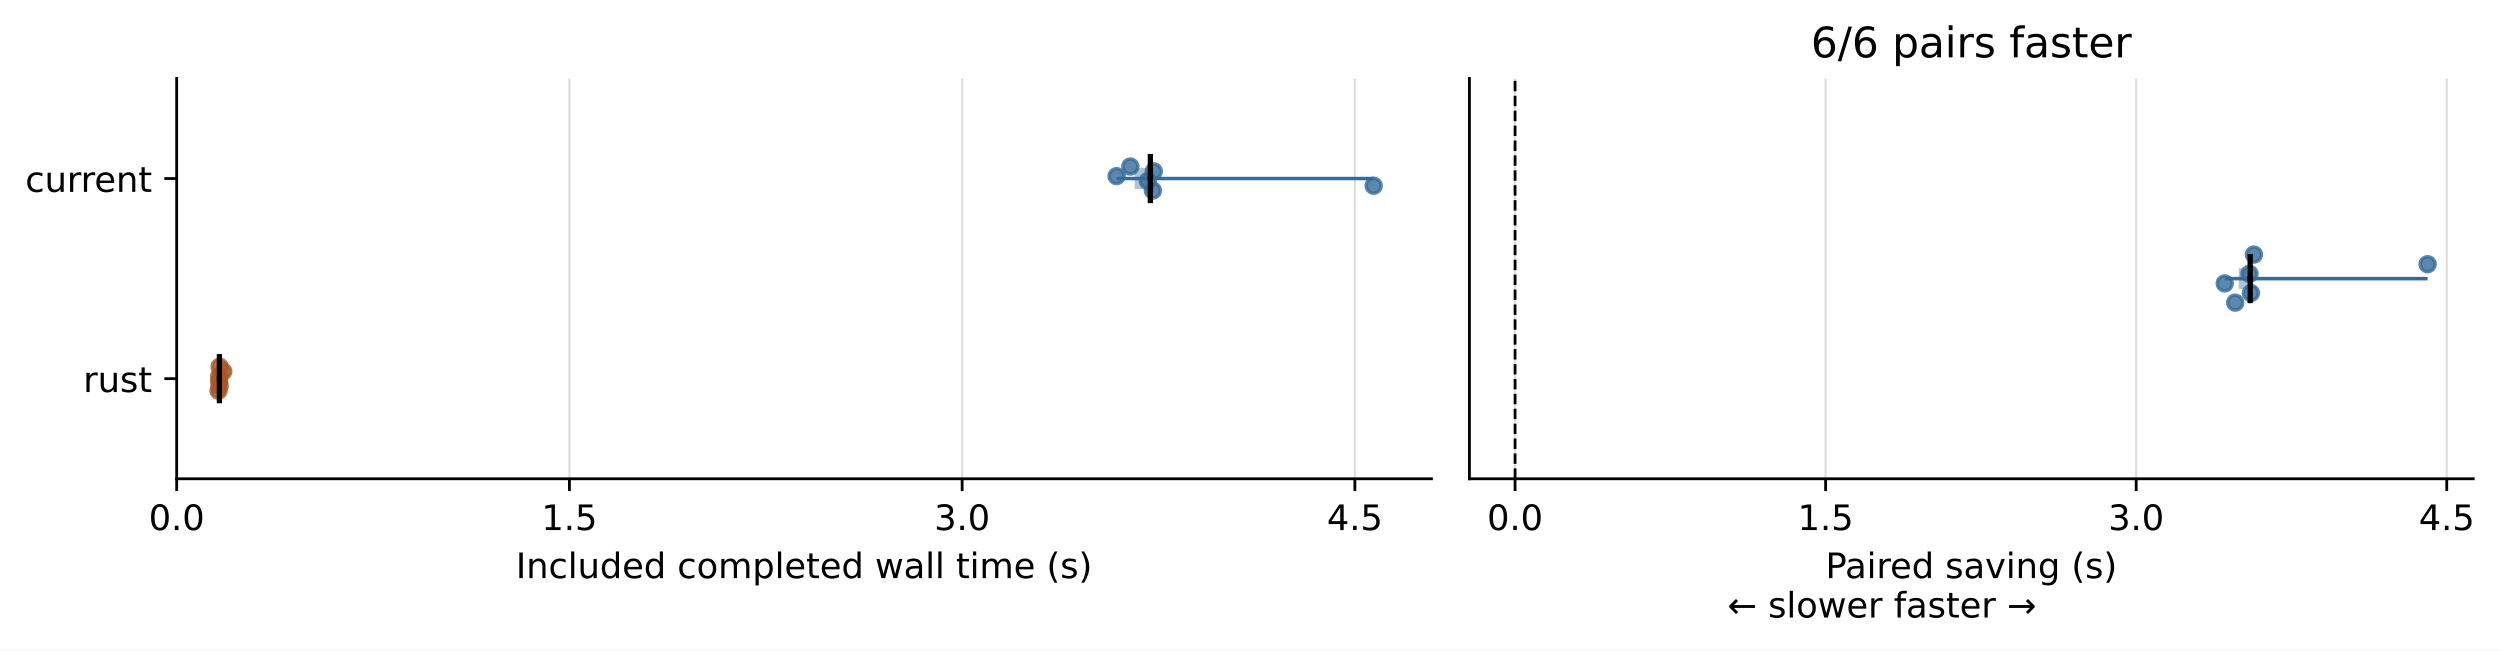
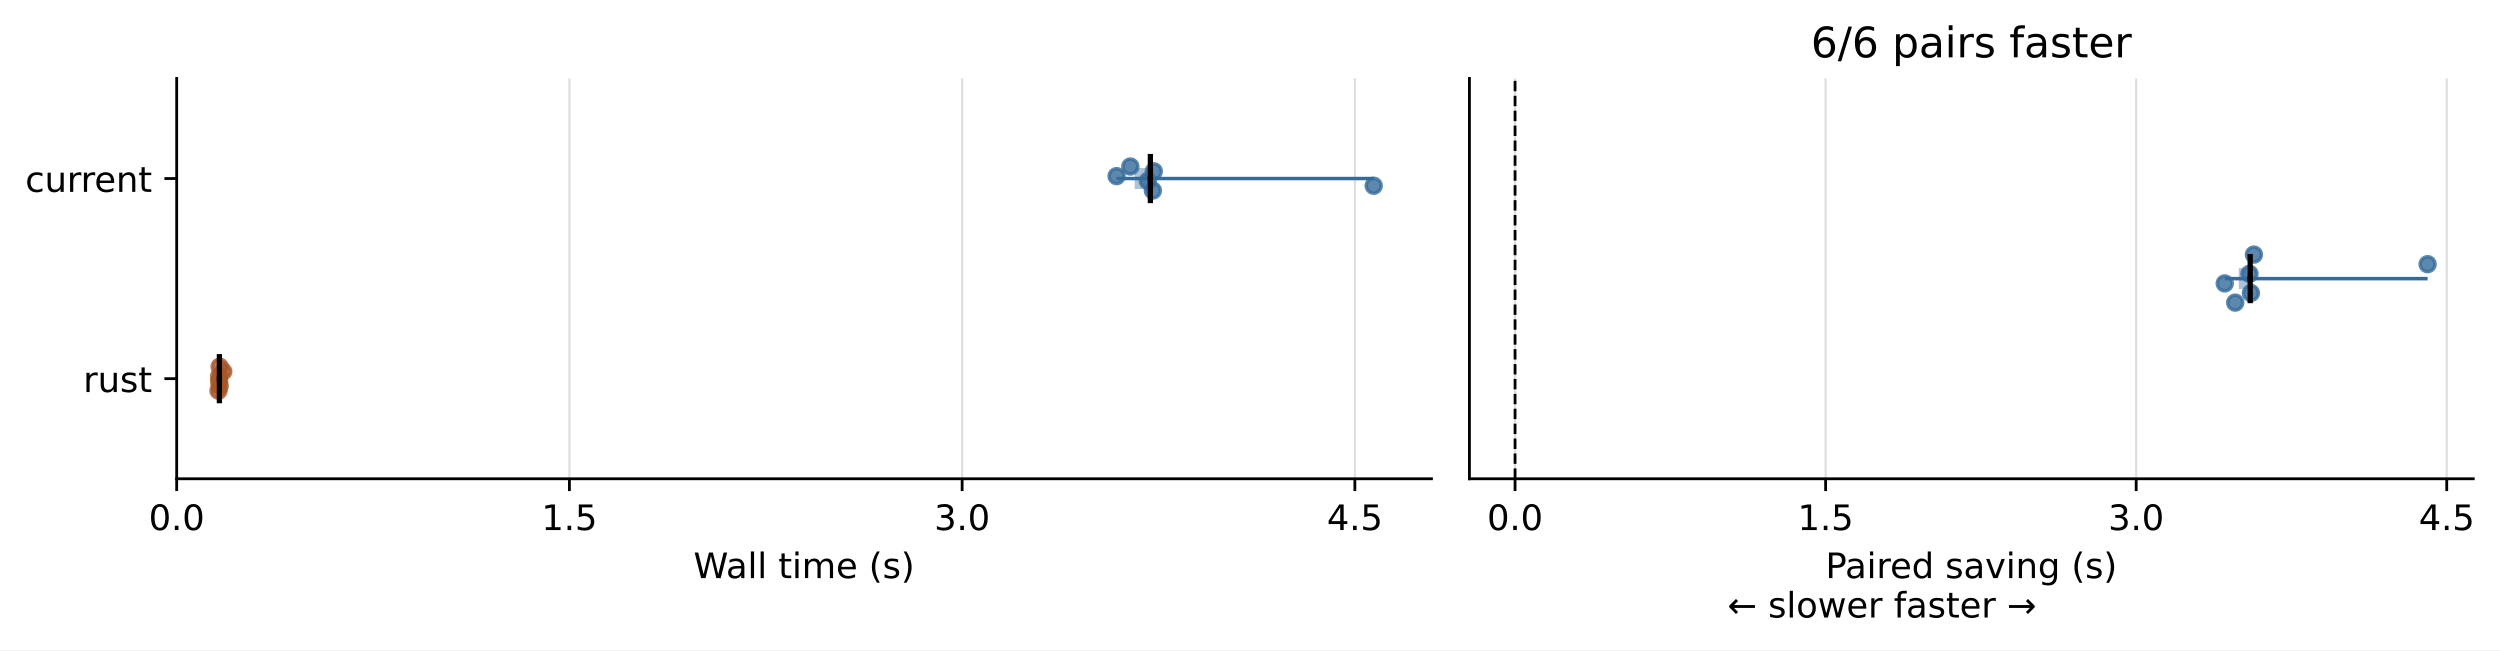
<svg xmlns="http://www.w3.org/2000/svg" xmlns:xlink="http://www.w3.org/1999/xlink" width="711.268pt" height="184.968pt" viewBox="0 0 711.268 184.968" version="1.1">
  <defs>
    <style type="text/css">*{stroke-linejoin: round; stroke-linecap: butt}</style>
  </defs>
  <g id="figure_1">
    <g id="patch_1">
      <path d="M 0 184.968  L 711.268 184.968  L 711.268 0  L 0 0  z " style="fill: #ffffff" />
    </g>
    <g id="axes_1">
      <g id="patch_2">
        <path d="M 50.269 136.214  L 407.261 136.214  L 407.261 22.318  L 50.269 22.318  z " style="fill: #ffffff" />
      </g>
      <g id="matplotlib.axis_1">
        <g id="xtick_1">
          <g id="line2d_1">
-             <path d="M 50.269 136.214  L 50.269 22.318  " clip-path="url(#p38bae5245f)" style="fill: none; stroke: #dddddd; stroke-width: 0.6; stroke-linecap: square" />
+             <path d="M 50.269 136.214  L 50.269 22.318  " clip-path="url(#p40a8c2062f)" style="fill: none; stroke: #dddddd; stroke-width: 0.6; stroke-linecap: square" />
          </g>
          <g id="line2d_2">
            <defs>
-               <path id="mcaa4a1927a" d="M 0 0  L 0 3.5  " style="stroke: #000000; stroke-width: 0.8" />
+               <path id="m70e2fa3df9" d="M 0 0  L 0 3.5  " style="stroke: #000000; stroke-width: 0.8" />
            </defs>
            <g>
-               <use xlink:href="#mcaa4a1927a" x="50.269" y="136.214" style="stroke: #000000; stroke-width: 0.8" />
+               <use xlink:href="#m70e2fa3df9" x="50.269" y="136.214" style="stroke: #000000; stroke-width: 0.8" />
            </g>
          </g>
          <g id="text_1">
            <text style="font-size: 10px; font-family: 'DejaVu Sans', 'Bitstream Vera Sans', 'Computer Modern Sans Serif', 'Lucida Grande', 'Verdana', 'Geneva', 'Lucid', 'Arial', 'Helvetica', 'Avant Garde', sans-serif; text-anchor: middle" x="50.269" y="150.813" transform="rotate(-0 50.26875 150.8126)">0.0</text>
          </g>
        </g>
        <g id="xtick_2">
          <g id="line2d_3">
-             <path d="M 162.002 136.214  L 162.002 22.318  " clip-path="url(#p38bae5245f)" style="fill: none; stroke: #dddddd; stroke-width: 0.6; stroke-linecap: square" />
+             <path d="M 162.002 136.214  L 162.002 22.318  " clip-path="url(#p40a8c2062f)" style="fill: none; stroke: #dddddd; stroke-width: 0.6; stroke-linecap: square" />
          </g>
          <g id="line2d_4">
            <g>
-               <use xlink:href="#mcaa4a1927a" x="162.002" y="136.214" style="stroke: #000000; stroke-width: 0.8" />
+               <use xlink:href="#m70e2fa3df9" x="162.002" y="136.214" style="stroke: #000000; stroke-width: 0.8" />
            </g>
          </g>
          <g id="text_2">
            <text style="font-size: 10px; font-family: 'DejaVu Sans', 'Bitstream Vera Sans', 'Computer Modern Sans Serif', 'Lucida Grande', 'Verdana', 'Geneva', 'Lucid', 'Arial', 'Helvetica', 'Avant Garde', sans-serif; text-anchor: middle" x="162.002" y="150.813" transform="rotate(-0 162.0025 150.8126)">1.5</text>
          </g>
        </g>
        <g id="xtick_3">
          <g id="line2d_5">
-             <path d="M 273.736 136.214  L 273.736 22.318  " clip-path="url(#p38bae5245f)" style="fill: none; stroke: #dddddd; stroke-width: 0.6; stroke-linecap: square" />
+             <path d="M 273.736 136.214  L 273.736 22.318  " clip-path="url(#p40a8c2062f)" style="fill: none; stroke: #dddddd; stroke-width: 0.6; stroke-linecap: square" />
          </g>
          <g id="line2d_6">
            <g>
-               <use xlink:href="#mcaa4a1927a" x="273.736" y="136.214" style="stroke: #000000; stroke-width: 0.8" />
+               <use xlink:href="#m70e2fa3df9" x="273.736" y="136.214" style="stroke: #000000; stroke-width: 0.8" />
            </g>
          </g>
          <g id="text_3">
            <text style="font-size: 10px; font-family: 'DejaVu Sans', 'Bitstream Vera Sans', 'Computer Modern Sans Serif', 'Lucida Grande', 'Verdana', 'Geneva', 'Lucid', 'Arial', 'Helvetica', 'Avant Garde', sans-serif; text-anchor: middle" x="273.736" y="150.813" transform="rotate(-0 273.7362 150.8126)">3.0</text>
          </g>
        </g>
        <g id="xtick_4">
          <g id="line2d_7">
-             <path d="M 385.47 136.214  L 385.47 22.318  " clip-path="url(#p38bae5245f)" style="fill: none; stroke: #dddddd; stroke-width: 0.6; stroke-linecap: square" />
+             <path d="M 385.47 136.214  L 385.47 22.318  " clip-path="url(#p40a8c2062f)" style="fill: none; stroke: #dddddd; stroke-width: 0.6; stroke-linecap: square" />
          </g>
          <g id="line2d_8">
            <g>
-               <use xlink:href="#mcaa4a1927a" x="385.47" y="136.214" style="stroke: #000000; stroke-width: 0.8" />
+               <use xlink:href="#m70e2fa3df9" x="385.47" y="136.214" style="stroke: #000000; stroke-width: 0.8" />
            </g>
          </g>
          <g id="text_4">
            <text style="font-size: 10px; font-family: 'DejaVu Sans', 'Bitstream Vera Sans', 'Computer Modern Sans Serif', 'Lucida Grande', 'Verdana', 'Geneva', 'Lucid', 'Arial', 'Helvetica', 'Avant Garde', sans-serif; text-anchor: middle" x="385.47" y="150.813" transform="rotate(-0 385.47 150.8126)">4.5</text>
          </g>
        </g>
        <g id="text_5">
-           <text style="font-size: 10px; font-family: 'DejaVu Sans', 'Bitstream Vera Sans', 'Computer Modern Sans Serif', 'Lucida Grande', 'Verdana', 'Geneva', 'Lucid', 'Arial', 'Helvetica', 'Avant Garde', sans-serif; text-anchor: middle" x="228.765" y="164.491" transform="rotate(-0 228.7649 164.4907)">Included completed wall time (s)</text>
+           <text style="font-size: 10px; font-family: 'DejaVu Sans', 'Bitstream Vera Sans', 'Computer Modern Sans Serif', 'Lucida Grande', 'Verdana', 'Geneva', 'Lucid', 'Arial', 'Helvetica', 'Avant Garde', sans-serif; text-anchor: middle" x="228.765" y="164.491" transform="rotate(-0 228.7649 164.4907)">Wall time (s)</text>
        </g>
      </g>
      <g id="matplotlib.axis_2">
        <g id="ytick_1">
          <g id="line2d_9">
            <defs>
-               <path id="m643b125f27" d="M 0 0  L -3.5 0  " style="stroke: #000000; stroke-width: 0.8" />
+               <path id="me866e232ce" d="M 0 0  L -3.5 0  " style="stroke: #000000; stroke-width: 0.8" />
            </defs>
            <g>
-               <use xlink:href="#m643b125f27" x="50.269" y="50.792" style="stroke: #000000; stroke-width: 0.8" />
+               <use xlink:href="#me866e232ce" x="50.269" y="50.792" style="stroke: #000000; stroke-width: 0.8" />
            </g>
          </g>
          <g id="text_6">
            <text style="font-size: 10px; font-family: 'DejaVu Sans', 'Bitstream Vera Sans', 'Computer Modern Sans Serif', 'Lucida Grande', 'Verdana', 'Geneva', 'Lucid', 'Arial', 'Helvetica', 'Avant Garde', sans-serif; text-anchor: end" x="43.269" y="54.591" transform="rotate(-0 43.26875 54.59134)">current</text>
          </g>
        </g>
        <g id="ytick_2">
          <g id="line2d_10">
            <g>
-               <use xlink:href="#m643b125f27" x="50.269" y="107.74" style="stroke: #000000; stroke-width: 0.8" />
+               <use xlink:href="#me866e232ce" x="50.269" y="107.74" style="stroke: #000000; stroke-width: 0.8" />
            </g>
          </g>
          <g id="text_7">
            <text style="font-size: 10px; font-family: 'DejaVu Sans', 'Bitstream Vera Sans', 'Computer Modern Sans Serif', 'Lucida Grande', 'Verdana', 'Geneva', 'Lucid', 'Arial', 'Helvetica', 'Avant Garde', sans-serif; text-anchor: end" x="43.269" y="111.539" transform="rotate(-0 43.26875 111.5393)">rust</text>
          </g>
        </g>
      </g>
      <g id="LineCollection_1">
-         <path d="M 317.681 50.792  L 390.828 50.792  " clip-path="url(#p38bae5245f)" style="fill: none; stroke: #356a9a" />
+         <path d="M 317.681 50.792  L 390.828 50.792  " clip-path="url(#p40a8c2062f)" style="fill: none; stroke: #356a9a" />
      </g>
      <g id="LineCollection_2">
-         <path d="M 322.832 50.792  L 328.2 50.792  " clip-path="url(#p38bae5245f)" style="fill: none; stroke: #356a9a; stroke-opacity: 0.4; stroke-width: 6" />
+         <path d="M 322.832 50.792  L 328.2 50.792  " clip-path="url(#p40a8c2062f)" style="fill: none; stroke: #356a9a; stroke-opacity: 0.4; stroke-width: 6" />
      </g>
      <g id="LineCollection_3">
-         <path d="M 62.173 107.74  L 63.519 107.74  " clip-path="url(#p38bae5245f)" style="fill: none; stroke: #a65628" />
+         <path d="M 62.173 107.74  L 63.519 107.74  " clip-path="url(#p40a8c2062f)" style="fill: none; stroke: #a65628" />
      </g>
      <g id="LineCollection_4">
-         <path d="M 62.344 107.74  L 62.505 107.74  " clip-path="url(#p38bae5245f)" style="fill: none; stroke: #a65628; stroke-opacity: 0.4; stroke-width: 6" />
+         <path d="M 62.344 107.74  L 62.505 107.74  " clip-path="url(#p40a8c2062f)" style="fill: none; stroke: #a65628; stroke-opacity: 0.4; stroke-width: 6" />
      </g>
      <g id="patch_3">
        <path d="M 50.269 136.214  L 50.269 22.318  " style="fill: none; stroke: #000000; stroke-width: 0.8; stroke-linejoin: miter; stroke-linecap: square" />
      </g>
      <g id="patch_4">
        <path d="M 50.269 136.214  L 407.261 136.214  " style="fill: none; stroke: #000000; stroke-width: 0.8; stroke-linejoin: miter; stroke-linecap: square" />
      </g>
      <g id="PathCollection_1">
        <defs>
-           <path id="m13c58c9140" d="M 0 2.121  C 0.563 2.121 1.102 1.898 1.5 1.5  C 1.898 1.102 2.121 0.563 2.121 0  C 2.121 -0.563 1.898 -1.102 1.5 -1.5  C 1.102 -1.898 0.563 -2.121 0 -2.121  C -0.563 -2.121 -1.102 -1.898 -1.5 -1.5  C -1.898 -1.102 -2.121 -0.563 -2.121 0  C -2.121 0.563 -1.898 1.102 -1.5 1.5  C -1.102 1.898 -0.563 2.121 0 2.121  z " style="stroke: #356a9a; stroke-opacity: 0.8" />
+           <path id="mf0e57060e5" d="M 0 2.121  C 0.563 2.121 1.102 1.898 1.5 1.5  C 1.898 1.102 2.121 0.563 2.121 0  C 2.121 -0.563 1.898 -1.102 1.5 -1.5  C 1.102 -1.898 0.563 -2.121 0 -2.121  C -0.563 -2.121 -1.102 -1.898 -1.5 -1.5  C -1.898 -1.102 -2.121 -0.563 -2.121 0  C -2.121 0.563 -1.898 1.102 -1.5 1.5  C -1.102 1.898 -0.563 2.121 0 2.121  z " style="stroke: #356a9a; stroke-opacity: 0.8" />
        </defs>
-         <g clip-path="url(#p38bae5245f)">
-           <use xlink:href="#m13c58c9140" x="321.585" y="47.375" style="fill: #356a9a; fill-opacity: 0.8; stroke: #356a9a; stroke-opacity: 0.8" />
-           <use xlink:href="#m13c58c9140" x="328.267" y="48.742" style="fill: #356a9a; fill-opacity: 0.8; stroke: #356a9a; stroke-opacity: 0.8" />
-           <use xlink:href="#m13c58c9140" x="317.681" y="50.109" style="fill: #356a9a; fill-opacity: 0.8; stroke: #356a9a; stroke-opacity: 0.8" />
-           <use xlink:href="#m13c58c9140" x="326.574" y="51.476" style="fill: #356a9a; fill-opacity: 0.8; stroke: #356a9a; stroke-opacity: 0.8" />
-           <use xlink:href="#m13c58c9140" x="390.828" y="52.842" style="fill: #356a9a; fill-opacity: 0.8; stroke: #356a9a; stroke-opacity: 0.8" />
-           <use xlink:href="#m13c58c9140" x="327.999" y="54.209" style="fill: #356a9a; fill-opacity: 0.8; stroke: #356a9a; stroke-opacity: 0.8" />
+         <g clip-path="url(#p40a8c2062f)">
+           <use xlink:href="#mf0e57060e5" x="321.585" y="47.375" style="fill: #356a9a; fill-opacity: 0.8; stroke: #356a9a; stroke-opacity: 0.8" />
+           <use xlink:href="#mf0e57060e5" x="328.267" y="48.742" style="fill: #356a9a; fill-opacity: 0.8; stroke: #356a9a; stroke-opacity: 0.8" />
+           <use xlink:href="#mf0e57060e5" x="317.681" y="50.109" style="fill: #356a9a; fill-opacity: 0.8; stroke: #356a9a; stroke-opacity: 0.8" />
+           <use xlink:href="#mf0e57060e5" x="326.574" y="51.476" style="fill: #356a9a; fill-opacity: 0.8; stroke: #356a9a; stroke-opacity: 0.8" />
+           <use xlink:href="#mf0e57060e5" x="390.828" y="52.842" style="fill: #356a9a; fill-opacity: 0.8; stroke: #356a9a; stroke-opacity: 0.8" />
+           <use xlink:href="#mf0e57060e5" x="327.999" y="54.209" style="fill: #356a9a; fill-opacity: 0.8; stroke: #356a9a; stroke-opacity: 0.8" />
        </g>
      </g>
      <g id="PathCollection_2">
        <defs>
-           <path id="m920dc44103" d="M 0 2.121  C 0.563 2.121 1.102 1.898 1.5 1.5  C 1.898 1.102 2.121 0.563 2.121 0  C 2.121 -0.563 1.898 -1.102 1.5 -1.5  C 1.102 -1.898 0.563 -2.121 0 -2.121  C -0.563 -2.121 -1.102 -1.898 -1.5 -1.5  C -1.898 -1.102 -2.121 -0.563 -2.121 0  C -2.121 0.563 -1.898 1.102 -1.5 1.5  C -1.102 1.898 -0.563 2.121 0 2.121  z " style="stroke: #a65628; stroke-opacity: 0.8" />
+           <path id="m3c3de0c9b0" d="M 0 2.121  C 0.563 2.121 1.102 1.898 1.5 1.5  C 1.898 1.102 2.121 0.563 2.121 0  C 2.121 -0.563 1.898 -1.102 1.5 -1.5  C 1.102 -1.898 0.563 -2.121 0 -2.121  C -0.563 -2.121 -1.102 -1.898 -1.5 -1.5  C -1.898 -1.102 -2.121 -0.563 -2.121 0  C -2.121 0.563 -1.898 1.102 -1.5 1.5  C -1.102 1.898 -0.563 2.121 0 2.121  z " style="stroke: #a65628; stroke-opacity: 0.8" />
        </defs>
-         <g clip-path="url(#p38bae5245f)">
-           <use xlink:href="#m920dc44103" x="62.491" y="104.323" style="fill: #a65628; fill-opacity: 0.8; stroke: #a65628; stroke-opacity: 0.8" />
-           <use xlink:href="#m920dc44103" x="63.519" y="105.69" style="fill: #a65628; fill-opacity: 0.8; stroke: #a65628; stroke-opacity: 0.8" />
-           <use xlink:href="#m920dc44103" x="62.35" y="107.057" style="fill: #a65628; fill-opacity: 0.8; stroke: #a65628; stroke-opacity: 0.8" />
-           <use xlink:href="#m920dc44103" x="62.342" y="108.424" style="fill: #a65628; fill-opacity: 0.8; stroke: #a65628; stroke-opacity: 0.8" />
-           <use xlink:href="#m920dc44103" x="62.51" y="109.79" style="fill: #a65628; fill-opacity: 0.8; stroke: #a65628; stroke-opacity: 0.8" />
-           <use xlink:href="#m920dc44103" x="62.173" y="111.157" style="fill: #a65628; fill-opacity: 0.8; stroke: #a65628; stroke-opacity: 0.8" />
+         <g clip-path="url(#p40a8c2062f)">
+           <use xlink:href="#m3c3de0c9b0" x="62.491" y="104.323" style="fill: #a65628; fill-opacity: 0.8; stroke: #a65628; stroke-opacity: 0.8" />
+           <use xlink:href="#m3c3de0c9b0" x="63.519" y="105.69" style="fill: #a65628; fill-opacity: 0.8; stroke: #a65628; stroke-opacity: 0.8" />
+           <use xlink:href="#m3c3de0c9b0" x="62.35" y="107.057" style="fill: #a65628; fill-opacity: 0.8; stroke: #a65628; stroke-opacity: 0.8" />
+           <use xlink:href="#m3c3de0c9b0" x="62.342" y="108.424" style="fill: #a65628; fill-opacity: 0.8; stroke: #a65628; stroke-opacity: 0.8" />
+           <use xlink:href="#m3c3de0c9b0" x="62.51" y="109.79" style="fill: #a65628; fill-opacity: 0.8; stroke: #a65628; stroke-opacity: 0.8" />
+           <use xlink:href="#m3c3de0c9b0" x="62.173" y="111.157" style="fill: #a65628; fill-opacity: 0.8; stroke: #a65628; stroke-opacity: 0.8" />
        </g>
      </g>
      <g id="line2d_11">
-         <path d="M 327.286 50.792  " clip-path="url(#p38bae5245f)" style="fill: none; stroke: #000000; stroke-width: 1.5; stroke-linecap: square" />
+         <path d="M 327.286 50.792  " clip-path="url(#p40a8c2062f)" style="fill: none; stroke: #000000; stroke-width: 1.5; stroke-linecap: square" />
        <defs>
-           <path id="mfb9c534de5" d="M 0 7  L 0 -7  " style="stroke: #000000; stroke-width: 1.5" />
+           <path id="m42432b7eb1" d="M 0 7  L 0 -7  " style="stroke: #000000; stroke-width: 1.5" />
        </defs>
-         <g clip-path="url(#p38bae5245f)">
-           <use xlink:href="#mfb9c534de5" x="327.286" y="50.792" style="stroke: #000000; stroke-width: 1.5" />
+         <g clip-path="url(#p40a8c2062f)">
+           <use xlink:href="#m42432b7eb1" x="327.286" y="50.792" style="stroke: #000000; stroke-width: 1.5" />
        </g>
      </g>
      <g id="line2d_12">
-         <path d="M 62.42 107.74  " clip-path="url(#p38bae5245f)" style="fill: none; stroke: #000000; stroke-width: 1.5; stroke-linecap: square" />
-         <g clip-path="url(#p38bae5245f)">
-           <use xlink:href="#mfb9c534de5" x="62.42" y="107.74" style="stroke: #000000; stroke-width: 1.5" />
+         <path d="M 62.42 107.74  " clip-path="url(#p40a8c2062f)" style="fill: none; stroke: #000000; stroke-width: 1.5; stroke-linecap: square" />
+         <g clip-path="url(#p40a8c2062f)">
+           <use xlink:href="#m42432b7eb1" x="62.42" y="107.74" style="stroke: #000000; stroke-width: 1.5" />
        </g>
      </g>
    </g>
    <g id="axes_2">
      <g id="patch_5">
        <path d="M 418.061 136.214  L 703.655 136.214  L 703.655 22.318  L 418.061 22.318  z " style="fill: #ffffff" />
      </g>
      <g id="matplotlib.axis_3">
        <g id="xtick_5">
          <g id="line2d_13">
-             <path d="M 431.043 136.214  L 431.043 22.318  " clip-path="url(#p41e51e127a)" style="fill: none; stroke: #dddddd; stroke-width: 0.6; stroke-linecap: square" />
+             <path d="M 431.043 136.214  L 431.043 22.318  " clip-path="url(#pecb197c51c)" style="fill: none; stroke: #dddddd; stroke-width: 0.6; stroke-linecap: square" />
          </g>
          <g id="line2d_14">
            <g>
-               <use xlink:href="#mcaa4a1927a" x="431.043" y="136.214" style="stroke: #000000; stroke-width: 0.8" />
+               <use xlink:href="#m70e2fa3df9" x="431.043" y="136.214" style="stroke: #000000; stroke-width: 0.8" />
            </g>
          </g>
          <g id="text_8">
            <text style="font-size: 10px; font-family: 'DejaVu Sans', 'Bitstream Vera Sans', 'Computer Modern Sans Serif', 'Lucida Grande', 'Verdana', 'Geneva', 'Lucid', 'Arial', 'Helvetica', 'Avant Garde', sans-serif; text-anchor: middle" x="431.043" y="150.813" transform="rotate(-0 431.0426 150.8126)">0.0</text>
          </g>
        </g>
        <g id="xtick_6">
          <g id="line2d_15">
-             <path d="M 519.4 136.214  L 519.4 22.318  " clip-path="url(#p41e51e127a)" style="fill: none; stroke: #dddddd; stroke-width: 0.6; stroke-linecap: square" />
+             <path d="M 519.4 136.214  L 519.4 22.318  " clip-path="url(#pecb197c51c)" style="fill: none; stroke: #dddddd; stroke-width: 0.6; stroke-linecap: square" />
          </g>
          <g id="line2d_16">
            <g>
-               <use xlink:href="#mcaa4a1927a" x="519.4" y="136.214" style="stroke: #000000; stroke-width: 0.8" />
+               <use xlink:href="#m70e2fa3df9" x="519.4" y="136.214" style="stroke: #000000; stroke-width: 0.8" />
            </g>
          </g>
          <g id="text_9">
            <text style="font-size: 10px; font-family: 'DejaVu Sans', 'Bitstream Vera Sans', 'Computer Modern Sans Serif', 'Lucida Grande', 'Verdana', 'Geneva', 'Lucid', 'Arial', 'Helvetica', 'Avant Garde', sans-serif; text-anchor: middle" x="519.4" y="150.813" transform="rotate(-0 519.4005 150.8126)">1.5</text>
          </g>
        </g>
        <g id="xtick_7">
          <g id="line2d_17">
-             <path d="M 607.758 136.214  L 607.758 22.318  " clip-path="url(#p41e51e127a)" style="fill: none; stroke: #dddddd; stroke-width: 0.6; stroke-linecap: square" />
+             <path d="M 607.758 136.214  L 607.758 22.318  " clip-path="url(#pecb197c51c)" style="fill: none; stroke: #dddddd; stroke-width: 0.6; stroke-linecap: square" />
          </g>
          <g id="line2d_18">
            <g>
-               <use xlink:href="#mcaa4a1927a" x="607.758" y="136.214" style="stroke: #000000; stroke-width: 0.8" />
+               <use xlink:href="#m70e2fa3df9" x="607.758" y="136.214" style="stroke: #000000; stroke-width: 0.8" />
            </g>
          </g>
          <g id="text_10">
            <text style="font-size: 10px; font-family: 'DejaVu Sans', 'Bitstream Vera Sans', 'Computer Modern Sans Serif', 'Lucida Grande', 'Verdana', 'Geneva', 'Lucid', 'Arial', 'Helvetica', 'Avant Garde', sans-serif; text-anchor: middle" x="607.758" y="150.813" transform="rotate(-0 607.7584 150.8126)">3.0</text>
          </g>
        </g>
        <g id="xtick_8">
          <g id="line2d_19">
-             <path d="M 696.116 136.214  L 696.116 22.318  " clip-path="url(#p41e51e127a)" style="fill: none; stroke: #dddddd; stroke-width: 0.6; stroke-linecap: square" />
+             <path d="M 696.116 136.214  L 696.116 22.318  " clip-path="url(#pecb197c51c)" style="fill: none; stroke: #dddddd; stroke-width: 0.6; stroke-linecap: square" />
          </g>
          <g id="line2d_20">
            <g>
-               <use xlink:href="#mcaa4a1927a" x="696.116" y="136.214" style="stroke: #000000; stroke-width: 0.8" />
+               <use xlink:href="#m70e2fa3df9" x="696.116" y="136.214" style="stroke: #000000; stroke-width: 0.8" />
            </g>
          </g>
          <g id="text_11">
            <text style="font-size: 10px; font-family: 'DejaVu Sans', 'Bitstream Vera Sans', 'Computer Modern Sans Serif', 'Lucida Grande', 'Verdana', 'Geneva', 'Lucid', 'Arial', 'Helvetica', 'Avant Garde', sans-serif; text-anchor: middle" x="696.116" y="150.813" transform="rotate(-0 696.1163 150.8126)">4.5</text>
          </g>
        </g>
        <g id="text_12">
          <text style="font-size: 10px; font-family: 'DejaVu Sans', 'Bitstream Vera Sans', 'Computer Modern Sans Serif', 'Lucida Grande', 'Verdana', 'Geneva', 'Lucid', 'Arial', 'Helvetica', 'Avant Garde', sans-serif" transform="translate(519.3767 164.4907)">Paired saving (s)</text>
          <text style="font-size: 10px; font-family: 'DejaVu Sans', 'Bitstream Vera Sans', 'Computer Modern Sans Serif', 'Lucida Grande', 'Verdana', 'Geneva', 'Lucid', 'Arial', 'Helvetica', 'Avant Garde', sans-serif" transform="translate(491.4907 175.6885)">← slower                 faster →</text>
        </g>
      </g>
      <g id="matplotlib.axis_4" />
      <g id="LineCollection_5">
-         <path d="M 632.956 79.266  L 690.673 79.266  " clip-path="url(#p41e51e127a)" style="fill: none; stroke: #356a9a" />
+         <path d="M 632.956 79.266  L 690.673 79.266  " clip-path="url(#pecb197c51c)" style="fill: none; stroke: #356a9a" />
      </g>
      <g id="LineCollection_6">
-         <path d="M 636.947 79.266  L 641.042 79.266  " clip-path="url(#p41e51e127a)" style="fill: none; stroke: #356a9a; stroke-opacity: 0.4; stroke-width: 6" />
+         <path d="M 636.947 79.266  L 641.042 79.266  " clip-path="url(#pecb197c51c)" style="fill: none; stroke: #356a9a; stroke-opacity: 0.4; stroke-width: 6" />
      </g>
      <g id="line2d_21">
-         <path d="M 431.043 136.214  L 431.043 22.318  " clip-path="url(#p41e51e127a)" style="fill: none; stroke-dasharray: 2.96,1.28; stroke-dashoffset: 0; stroke: #000000; stroke-width: 0.8" />
+         <path d="M 431.043 136.214  L 431.043 22.318  " clip-path="url(#pecb197c51c)" style="fill: none; stroke-dasharray: 2.96,1.28; stroke-dashoffset: 0; stroke: #000000; stroke-width: 0.8" />
      </g>
      <g id="patch_6">
        <path d="M 418.061 136.214  L 418.061 22.318  " style="fill: none; stroke: #000000; stroke-width: 0.8; stroke-linejoin: miter; stroke-linecap: square" />
      </g>
      <g id="patch_7">
        <path d="M 418.061 136.214  L 703.655 136.214  " style="fill: none; stroke: #000000; stroke-width: 0.8; stroke-linejoin: miter; stroke-linecap: square" />
      </g>
      <g id="PathCollection_3">
-         <g clip-path="url(#p41e51e127a)">
-           <use xlink:href="#m13c58c9140" x="635.932" y="86.1" style="fill: #356a9a; fill-opacity: 0.8; stroke: #356a9a; stroke-opacity: 0.8" />
-           <use xlink:href="#m13c58c9140" x="640.403" y="83.366" style="fill: #356a9a; fill-opacity: 0.8; stroke: #356a9a; stroke-opacity: 0.8" />
-           <use xlink:href="#m13c58c9140" x="632.956" y="80.633" style="fill: #356a9a; fill-opacity: 0.8; stroke: #356a9a; stroke-opacity: 0.8" />
-           <use xlink:href="#m13c58c9140" x="639.994" y="77.899" style="fill: #356a9a; fill-opacity: 0.8; stroke: #356a9a; stroke-opacity: 0.8" />
-           <use xlink:href="#m13c58c9140" x="690.673" y="75.166" style="fill: #356a9a; fill-opacity: 0.8; stroke: #356a9a; stroke-opacity: 0.8" />
-           <use xlink:href="#m13c58c9140" x="641.255" y="72.432" style="fill: #356a9a; fill-opacity: 0.8; stroke: #356a9a; stroke-opacity: 0.8" />
+         <g clip-path="url(#pecb197c51c)">
+           <use xlink:href="#mf0e57060e5" x="635.932" y="86.1" style="fill: #356a9a; fill-opacity: 0.8; stroke: #356a9a; stroke-opacity: 0.8" />
+           <use xlink:href="#mf0e57060e5" x="640.403" y="83.366" style="fill: #356a9a; fill-opacity: 0.8; stroke: #356a9a; stroke-opacity: 0.8" />
+           <use xlink:href="#mf0e57060e5" x="632.956" y="80.633" style="fill: #356a9a; fill-opacity: 0.8; stroke: #356a9a; stroke-opacity: 0.8" />
+           <use xlink:href="#mf0e57060e5" x="639.994" y="77.899" style="fill: #356a9a; fill-opacity: 0.8; stroke: #356a9a; stroke-opacity: 0.8" />
+           <use xlink:href="#mf0e57060e5" x="690.673" y="75.166" style="fill: #356a9a; fill-opacity: 0.8; stroke: #356a9a; stroke-opacity: 0.8" />
+           <use xlink:href="#mf0e57060e5" x="641.255" y="72.432" style="fill: #356a9a; fill-opacity: 0.8; stroke: #356a9a; stroke-opacity: 0.8" />
        </g>
      </g>
      <g id="text_13">
        <text style="font-size: 12px; font-family: 'DejaVu Sans', 'Bitstream Vera Sans', 'Computer Modern Sans Serif', 'Lucida Grande', 'Verdana', 'Geneva', 'Lucid', 'Arial', 'Helvetica', 'Avant Garde', sans-serif; text-anchor: middle" x="560.858" y="16.318" transform="rotate(-0 560.8579 16.31812)">6/6 pairs faster</text>
      </g>
      <g id="line2d_22">
-         <path d="M 640.198 79.266  " clip-path="url(#p41e51e127a)" style="fill: none; stroke: #000000; stroke-width: 1.5; stroke-linecap: square" />
-         <g clip-path="url(#p41e51e127a)">
-           <use xlink:href="#mfb9c534de5" x="640.198" y="79.266" style="stroke: #000000; stroke-width: 1.5" />
+         <path d="M 640.198 79.266  " clip-path="url(#pecb197c51c)" style="fill: none; stroke: #000000; stroke-width: 1.5; stroke-linecap: square" />
+         <g clip-path="url(#pecb197c51c)">
+           <use xlink:href="#m42432b7eb1" x="640.198" y="79.266" style="stroke: #000000; stroke-width: 1.5" />
        </g>
      </g>
    </g>
  </g>
  <defs>
-     <clipPath id="p38bae5245f">
+     <clipPath id="p40a8c2062f">
      <rect x="50.269" y="22.318" width="356.992" height="113.896" />
    </clipPath>
-     <clipPath id="p41e51e127a">
+     <clipPath id="pecb197c51c">
      <rect x="418.061" y="22.318" width="285.594" height="113.896" />
    </clipPath>
  </defs>
</svg>
